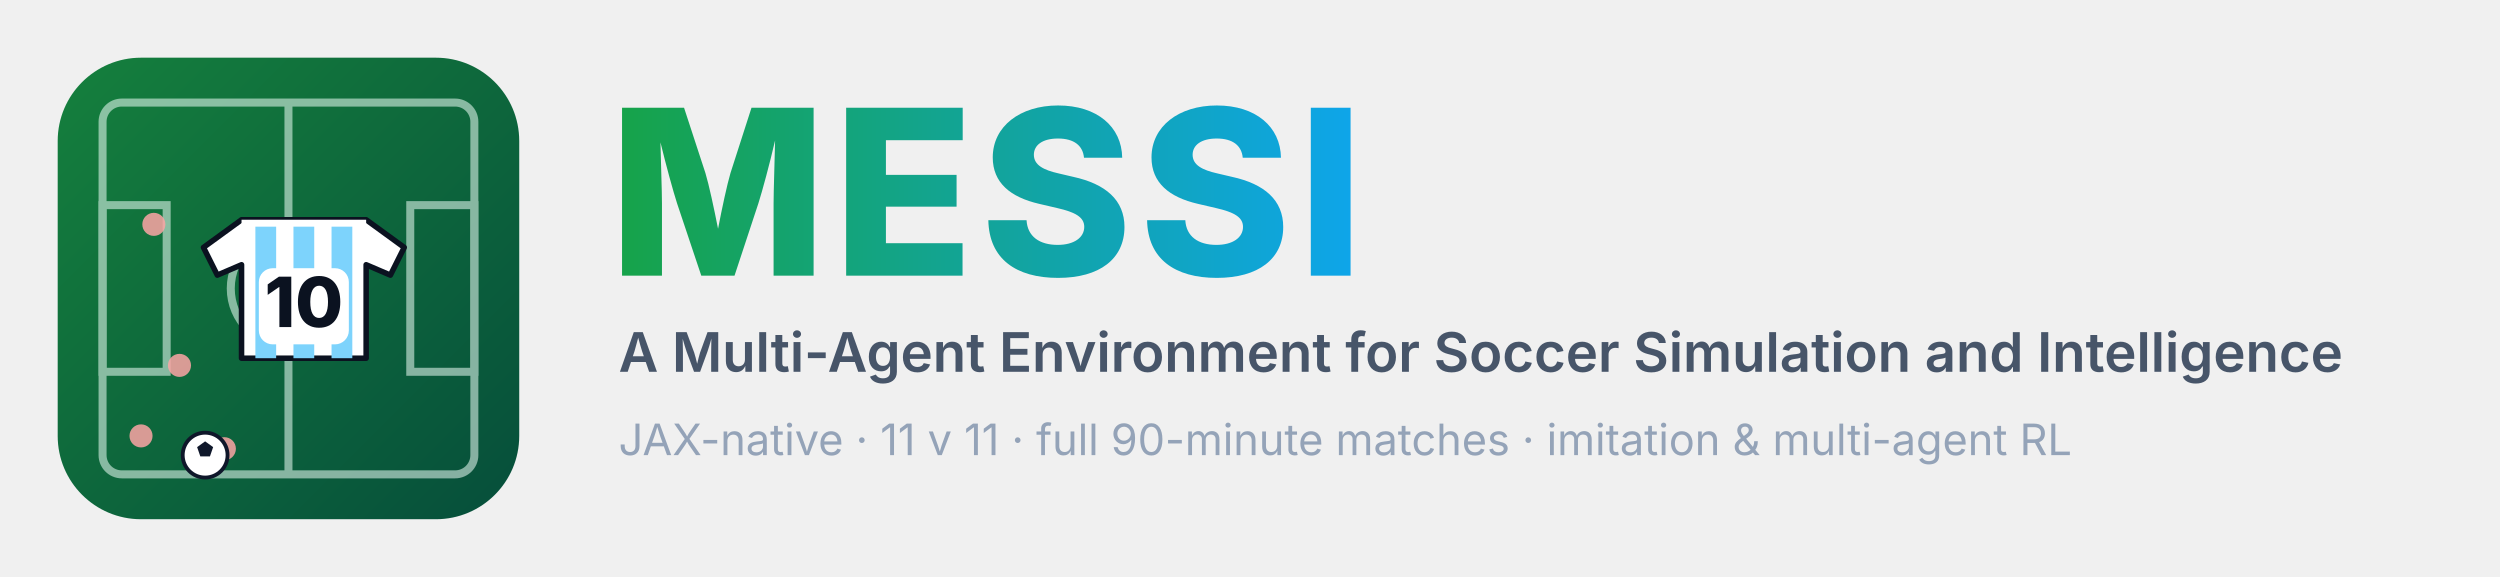
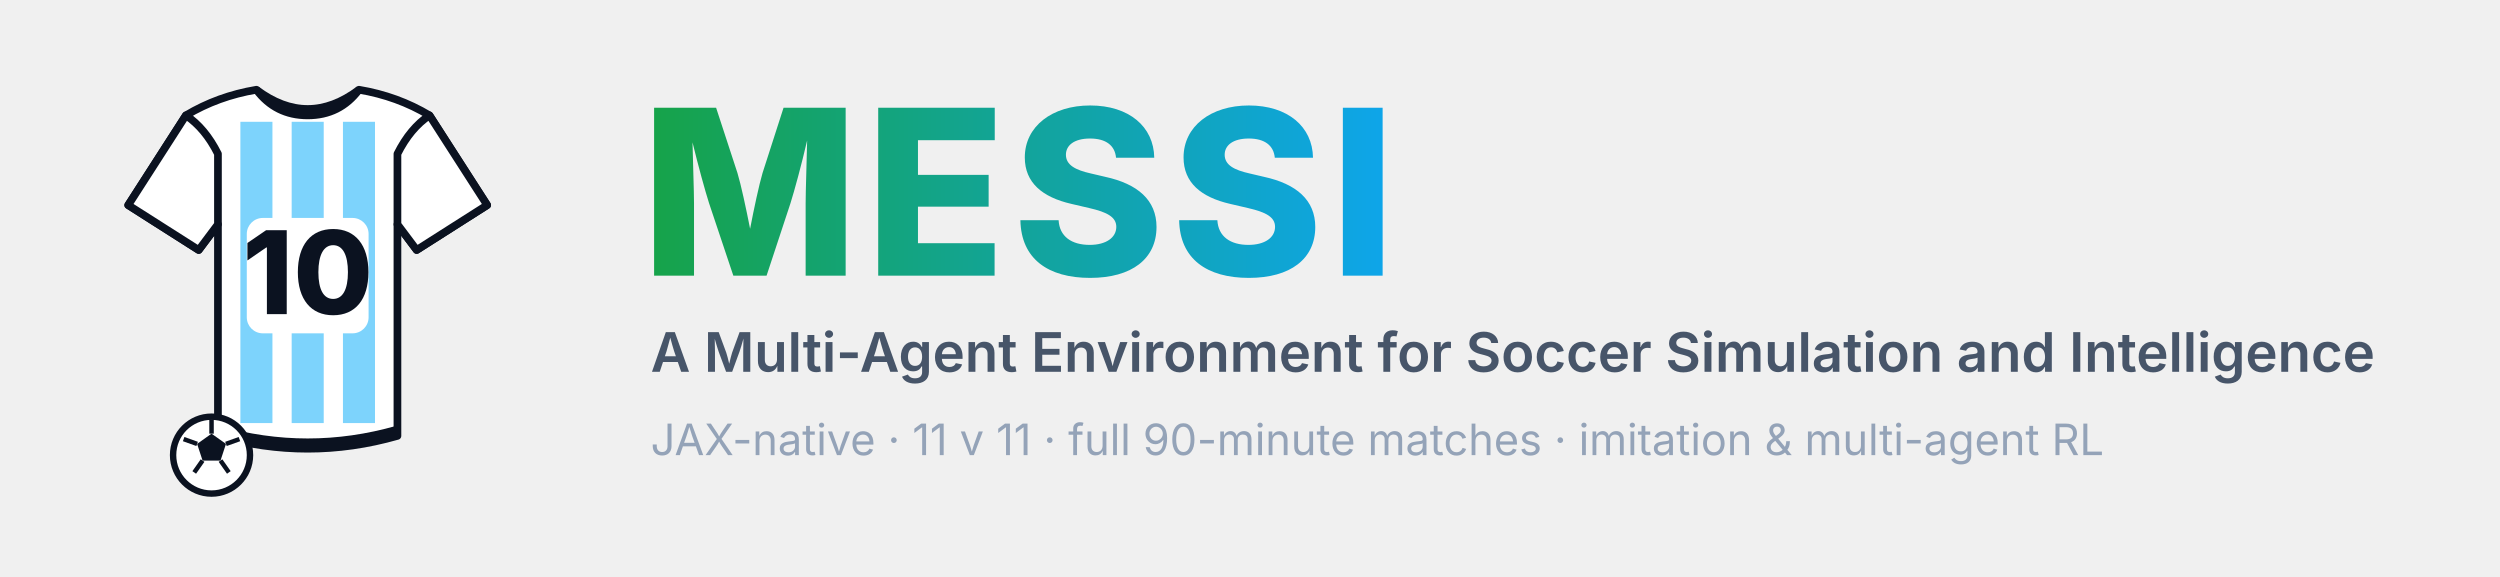
<svg xmlns="http://www.w3.org/2000/svg" viewBox="0 0 780 180" width="780" height="180" role="img" aria-label="MESSI — A Multi-Agent Environment for Soccer Simulation and Intelligence">
  <defs>
-     <linearGradient id="g-pitch" x1="0" y1="0" x2="1" y2="1">
-       <stop offset="0%" stop-color="#15803d" />
-       <stop offset="100%" stop-color="#064e3b" />
-     </linearGradient>
    <linearGradient id="g-word" x1="0" y1="0" x2="1" y2="0">
      <stop offset="0%" stop-color="#16a34a" />
      <stop offset="100%" stop-color="#0ea5e9" />
    </linearGradient>
  </defs>
-   <g transform="translate(18,18)">
-     <rect x="0" y="0" width="144" height="144" rx="26" fill="#0f6b3a" style="fill:url(#g-pitch)" />
-     <g fill="none" stroke="#ecfdf5" stroke-width="2.5" opacity="0.55">
-       <rect x="14" y="14" width="116" height="116" rx="6" />
-       <line x1="72" y1="14" x2="72" y2="130" />
-       <circle cx="72" cy="72" r="18" />
-       <rect x="14" y="46" width="20" height="52" />
-       <rect x="110" y="46" width="20" height="52" />
+   <g transform="translate(22,14)">
+     <path d="M36 22 q10 -6 22 -8 q6 8 16 8 q10 0 16 -8 q12 2 22 8 l18 28 l-22 14 l-6 -8 v66 q-28 8 -56 0 v-66 l-6 8 l-22 -14z" fill="#ffffff" stroke="#0b1220" stroke-width="2.4" stroke-linejoin="round" />
+     <g fill="#7dd3fc">
+       <rect x="53" y="24" width="10" height="94" />
+       <rect x="69" y="24" width="10" height="94" />
+       <rect x="85" y="24" width="10" height="94" />
    </g>
-     <g fill="#fca5a5" opacity="0.85">
-       <circle cx="30" cy="52" r="3.6" />
-       <circle cx="38" cy="96" r="3.6" />
-       <circle cx="52" cy="122" r="3.6" />
-       <circle cx="26" cy="118" r="3.6" />
-     </g>
-     <g transform="translate(12,16) scale(1.08)">
-       <path d="M31 40 l11 -8 h36 l11 8 l-4 8 l-7 -3 v27 h-36 v-27 l-7 3z" fill="#ffffff" stroke="#0b1220" stroke-width="1.6" stroke-linejoin="round" />
-       <g fill="#7dd3fc">
-         <rect x="46" y="33" width="6" height="39" />
-         <rect x="57" y="33" width="6" height="39" />
-         <rect x="68" y="33" width="6" height="39" />
-       </g>
-       <path d="M42 32 h36 v2 h-36z" fill="#ffffff" />
-       <rect x="47" y="46" width="26" height="22" rx="4" fill="#ffffff" />
-       <text x="60" y="63" text-anchor="middle" font-family="Inter, 'Helvetica Neue', Arial, sans-serif" font-size="20" font-weight="800" fill="#0b1220">10</text>
-     </g>
-     <circle cx="46" cy="124" r="7" fill="#ffffff" stroke="#0f172a" stroke-width="1.2" />
-     <path d="M43.5 121.5 l2.5 -1.8 l2.5 1.8 l-1 2.9 h-3 z" fill="#0f172a" />
+     <path d="M36 22 l-18 28 l22 14 l6 -8 v-22 q-4 -8 -10 -12z" fill="#ffffff" stroke="#0b1220" stroke-width="2.4" stroke-linejoin="round" />
+     <path d="M112 22 l18 28 l-22 14 l-6 -8 v-22 q4 -8 10 -12z" fill="#ffffff" stroke="#0b1220" stroke-width="2.4" stroke-linejoin="round" />
+     <path d="M58 14 q16 12 32 0" fill="none" stroke="#0b1220" stroke-width="2.4" />
+     <path d="M46 120 q28 8 56 0" fill="none" stroke="#0b1220" stroke-width="2.4" />
+     <rect x="55" y="54" width="38" height="36" rx="5" fill="#ffffff" />
+     <text x="74" y="84" text-anchor="middle" font-family="Inter, 'Helvetica Neue', Arial, sans-serif" font-size="36" font-weight="800" fill="#0b1220">10</text>
+     <circle cx="44" cy="128" r="12" fill="#ffffff" stroke="#0b1220" stroke-width="2" />
+     <path d="M39.5 124.5 l4.5 -3.2 l4.5 3.2 l-1.7 5.2 h-5.6 z" fill="#0b1220" />
+     <path d="M44 121.3 v-4.5 M48.5 124.5 l4.2 -1.5 M46.8 129.7 l2.6 3.7 M41.2 129.7 l-2.6 3.7 M39.5 124.5 l-4.2 -1.5" stroke="#0b1220" stroke-width="1.4" fill="none" />
  </g>
-   <g transform="translate(190,0)" font-family="Inter, 'Helvetica Neue', Arial, sans-serif">
+   <g transform="translate(200,0)" font-family="Inter, 'Helvetica Neue', Arial, sans-serif">
    <text x="0" y="86" font-size="72" font-weight="800" letter-spacing="2" fill="#16a34a" style="fill:url(#g-word)">MESSI</text>
    <text x="3" y="116" font-size="17" font-weight="600" fill="#475569">A Multi-Agent Environment for Soccer Simulation and Intelligence</text>
    <text x="3" y="142" font-size="13.5" font-weight="400" fill="#94a3b8">JAX-native · 11 v 11 · full 90-minute matches · imitation &amp; multi-agent RL</text>
  </g>
</svg>
